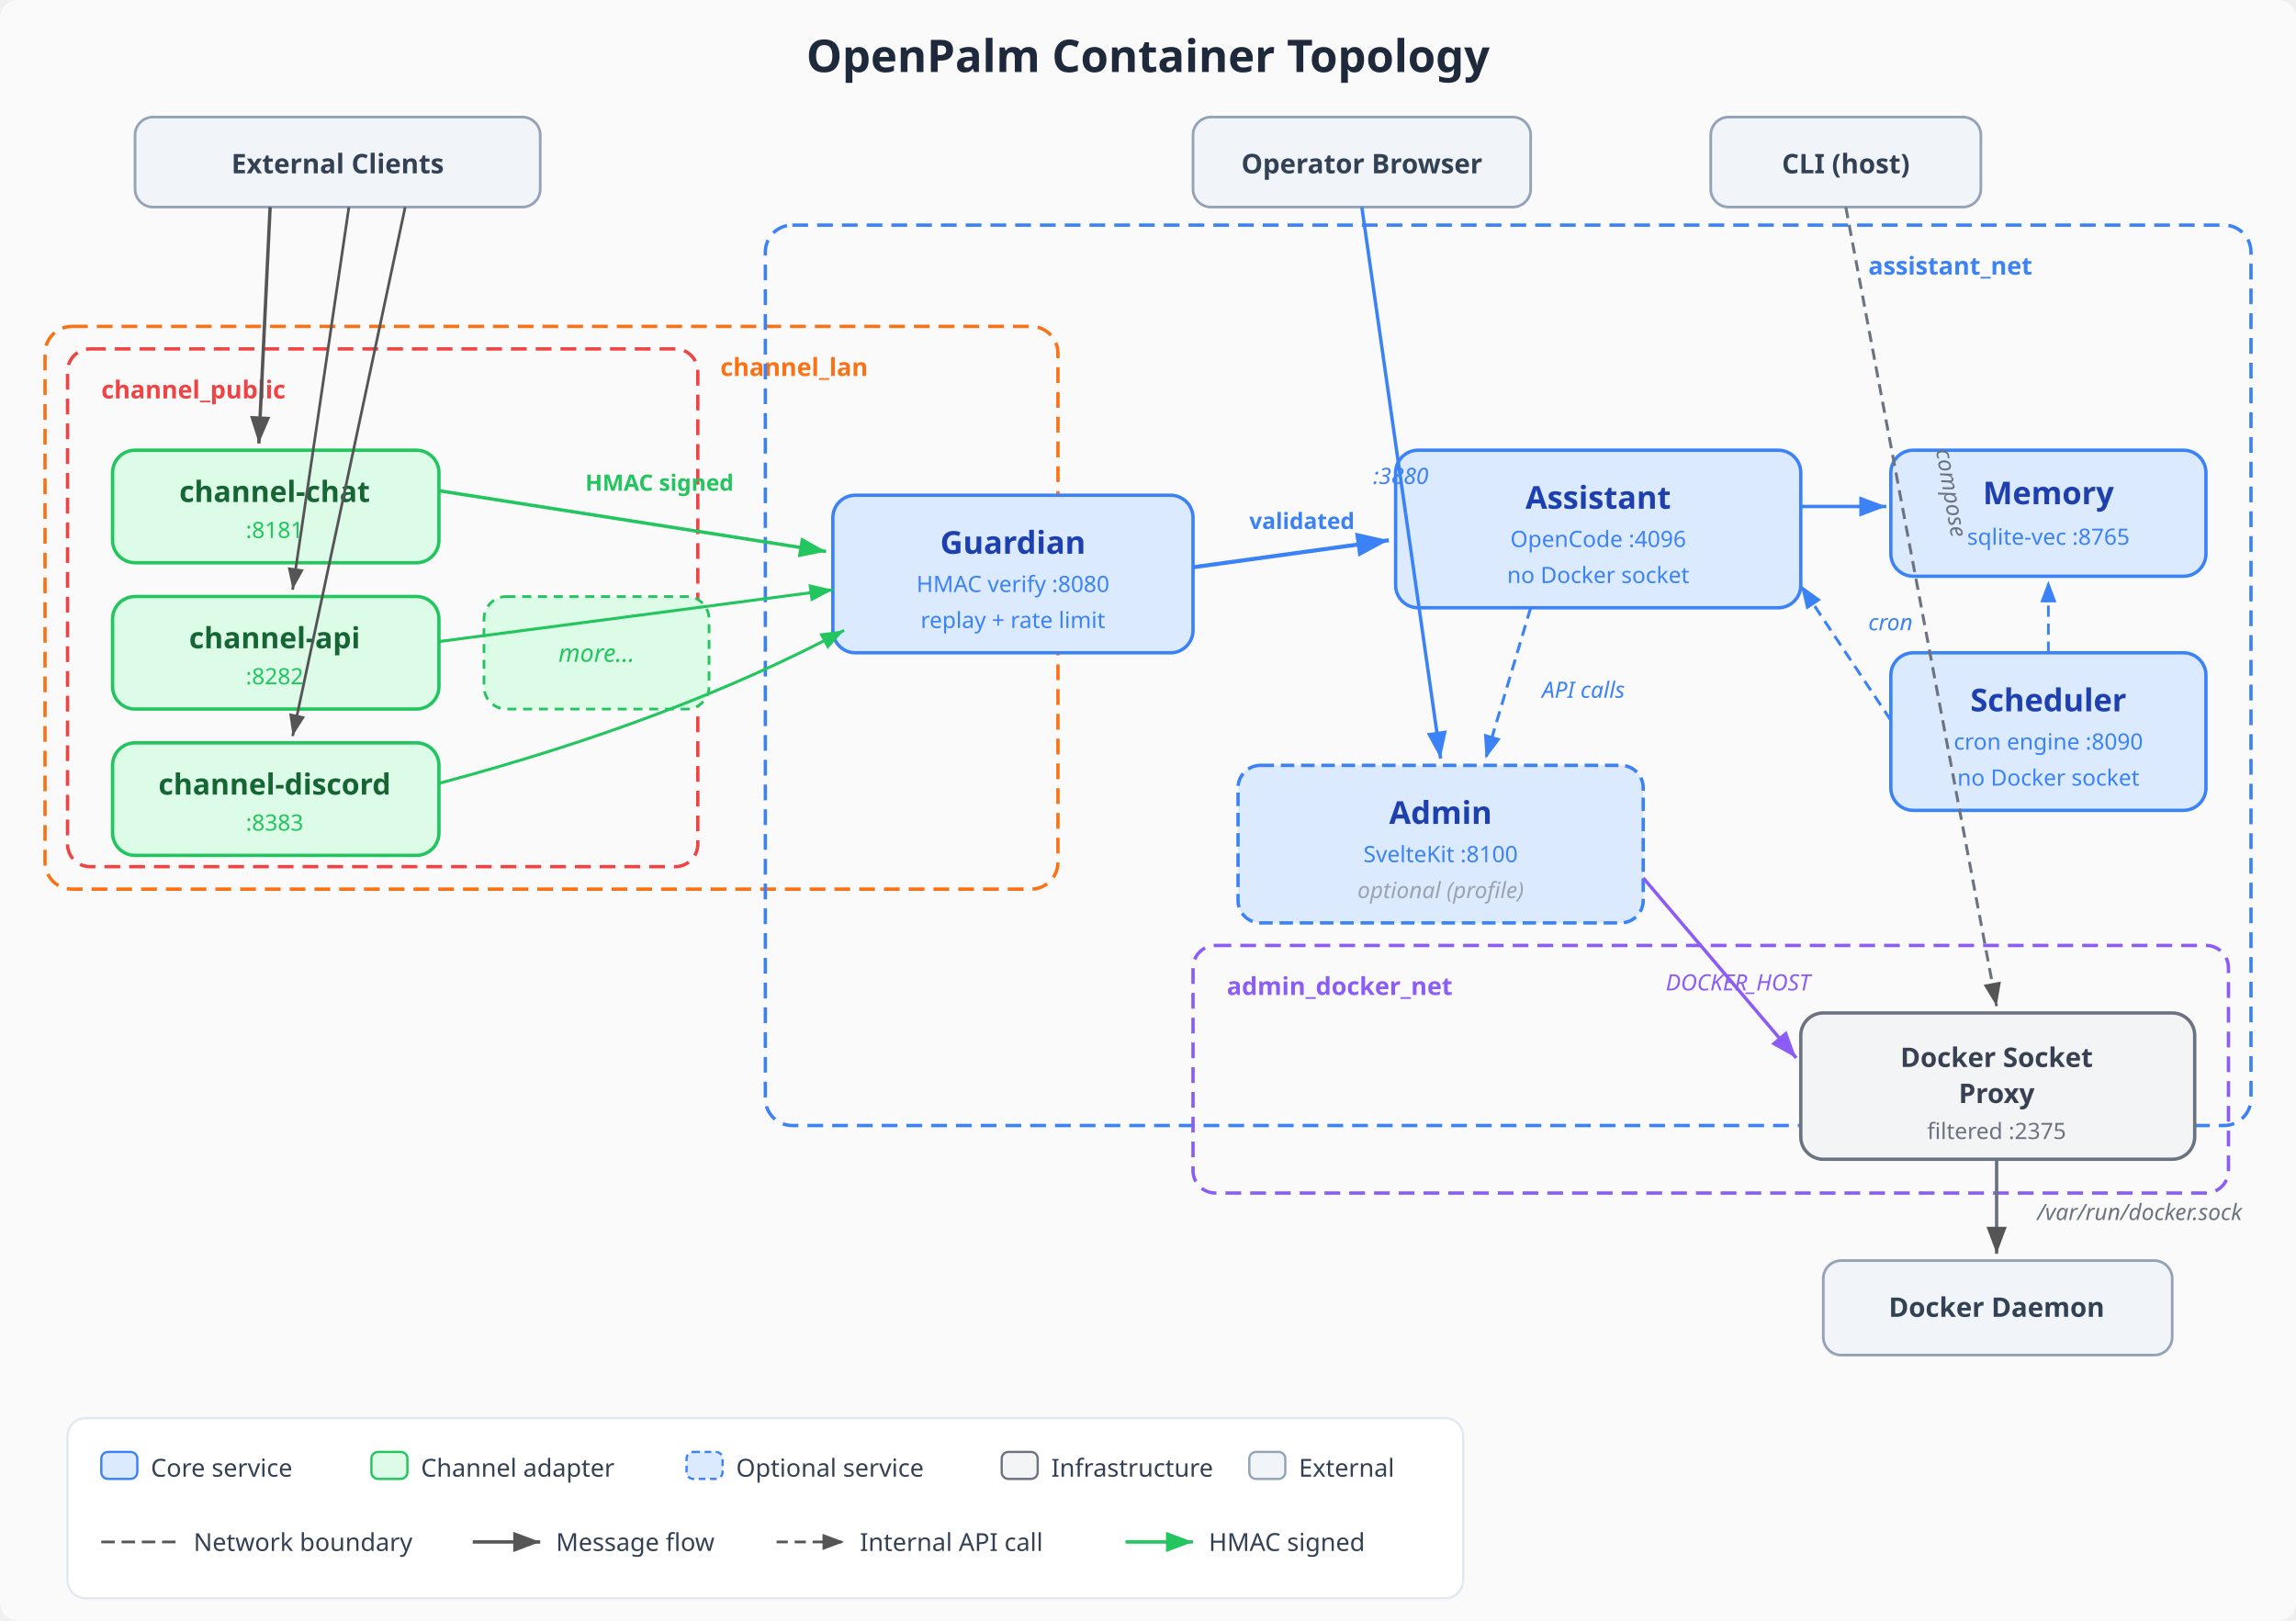
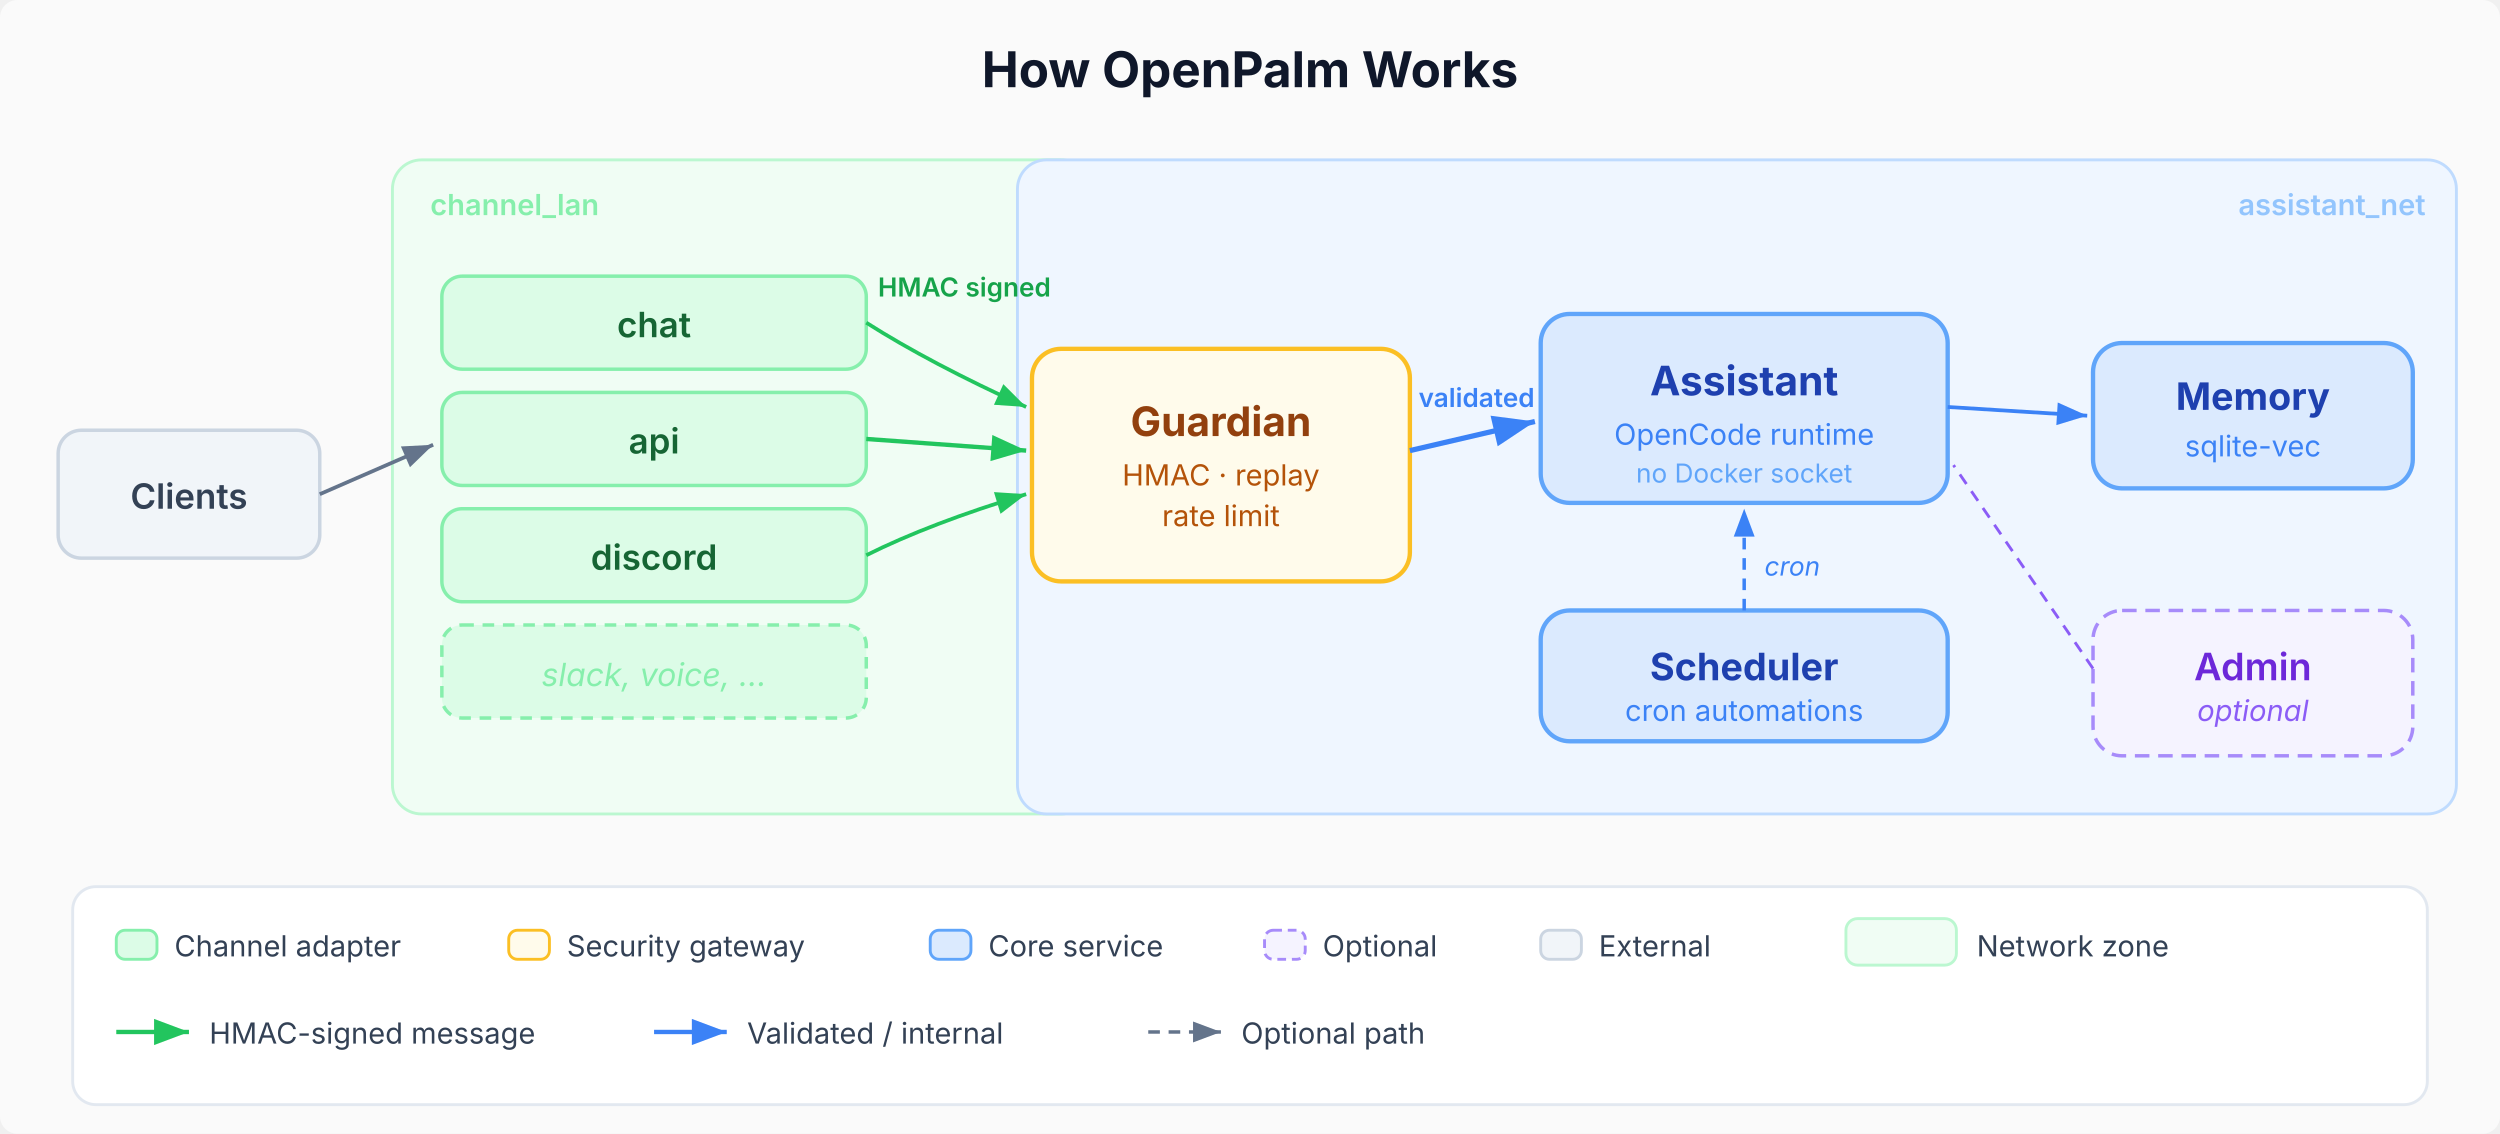
- <svg xmlns="http://www.w3.org/2000/svg" viewBox="0 0 1020 720" font-family="'Segoe UI', system-ui, -apple-system, sans-serif" font-size="13">
+ <svg xmlns="http://www.w3.org/2000/svg" viewBox="0 0 860 390" font-family="system-ui, -apple-system, 'Segoe UI', sans-serif" font-size="13">
  <defs>
-     <marker id="arrow" markerWidth="8" markerHeight="6" refX="8" refY="3" orient="auto">
-       <path d="M0,0 L8,3 L0,6 Z" fill="#555" />
+     <marker id="arr" markerWidth="8" markerHeight="6" refX="8" refY="3" orient="auto">
+       <path d="M0,0 L8,3 L0,6 Z" fill="#64748b" />
    </marker>
-     <marker id="arrow-blue" markerWidth="8" markerHeight="6" refX="8" refY="3" orient="auto">
+     <marker id="arr-grn" markerWidth="8" markerHeight="6" refX="8" refY="3" orient="auto">
+       <path d="M0,0 L8,3 L0,6 Z" fill="#22c55e" />
+     </marker>
+     <marker id="arr-blu" markerWidth="8" markerHeight="6" refX="8" refY="3" orient="auto">
      <path d="M0,0 L8,3 L0,6 Z" fill="#3b82f6" />
    </marker>
-     <marker id="arrow-green" markerWidth="8" markerHeight="6" refX="8" refY="3" orient="auto">
-       <path d="M0,0 L8,3 L0,6 Z" fill="#22c55e" />
-     </marker>
-     <marker id="arrow-orange" markerWidth="8" markerHeight="6" refX="8" refY="3" orient="auto">
-       <path d="M0,0 L8,3 L0,6 Z" fill="#f97316" />
-     </marker>
-     <marker id="arrow-purple" markerWidth="8" markerHeight="6" refX="8" refY="3" orient="auto">
-       <path d="M0,0 L8,3 L0,6 Z" fill="#8b5cf6" />
-     </marker>
  </defs>
-   <rect width="1020" height="720" rx="8" fill="#fafafa" />
-   <text x="510" y="32" text-anchor="middle" font-size="20" font-weight="700" fill="#1e293b">OpenPalm Container Topology</text>
-   <rect x="30" y="155" width="280" height="230" rx="10" fill="none" stroke="#ef4444" stroke-width="1.5" stroke-dasharray="7,4" />
-   <text x="45" y="177" font-size="11" fill="#ef4444" font-weight="600">channel_public</text>
-   <rect x="20" y="145" width="450" height="250" rx="12" fill="none" stroke="#f97316" stroke-width="1.5" stroke-dasharray="7,4" />
-   <text x="320" y="167" font-size="11" fill="#f97316" font-weight="600">channel_lan</text>
-   <rect x="340" y="100" width="660" height="400" rx="12" fill="none" stroke="#3b82f6" stroke-width="1.5" stroke-dasharray="7,4" />
-   <text x="830" y="122" font-size="11" fill="#3b82f6" font-weight="600">assistant_net</text>
-   <rect x="530" y="420" width="460" height="110" rx="10" fill="none" stroke="#8b5cf6" stroke-width="1.5" stroke-dasharray="7,4" />
-   <text x="545" y="442" font-size="11" fill="#8b5cf6" font-weight="600">admin_docker_net</text>
-   <rect x="530" y="52" width="150" height="40" rx="8" fill="#f1f5f9" stroke="#94a3b8" stroke-width="1.2" />
-   <text x="605" y="77" text-anchor="middle" font-size="12" fill="#334155" font-weight="600">Operator Browser</text>
-   <rect x="60" y="52" width="180" height="40" rx="8" fill="#f1f5f9" stroke="#94a3b8" stroke-width="1.2" />
-   <text x="150" y="77" text-anchor="middle" font-size="12" fill="#334155" font-weight="600">External Clients</text>
-   <rect x="760" y="52" width="120" height="40" rx="8" fill="#f1f5f9" stroke="#94a3b8" stroke-width="1.2" />
-   <text x="820" y="77" text-anchor="middle" font-size="12" fill="#334155" font-weight="600">CLI (host)</text>
-   <rect x="50" y="200" width="145" height="50" rx="10" fill="#dcfce7" stroke="#22c55e" stroke-width="1.5" />
-   <text x="122" y="223" text-anchor="middle" font-size="13" font-weight="600" fill="#166534">channel-chat</text>
-   <text x="122" y="239" text-anchor="middle" font-size="10" fill="#22c55e">:8181</text>
-   <rect x="50" y="265" width="145" height="50" rx="10" fill="#dcfce7" stroke="#22c55e" stroke-width="1.5" />
-   <text x="122" y="288" text-anchor="middle" font-size="13" font-weight="600" fill="#166534">channel-api</text>
-   <text x="122" y="304" text-anchor="middle" font-size="10" fill="#22c55e">:8282</text>
-   <rect x="50" y="330" width="145" height="50" rx="10" fill="#dcfce7" stroke="#22c55e" stroke-width="1.5" />
-   <text x="122" y="353" text-anchor="middle" font-size="13" font-weight="600" fill="#166534">channel-discord</text>
-   <text x="122" y="369" text-anchor="middle" font-size="10" fill="#22c55e">:8383</text>
-   <rect x="215" y="265" width="100" height="50" rx="10" fill="#dcfce7" stroke="#22c55e" stroke-width="1.2" stroke-dasharray="4,3" />
-   <text x="265" y="294" text-anchor="middle" font-size="11" fill="#22c55e" font-style="italic">more...</text>
-   <rect x="370" y="220" width="160" height="70" rx="10" fill="#dbeafe" stroke="#3b82f6" stroke-width="1.5" />
-   <text x="450" y="246" text-anchor="middle" font-size="14" font-weight="700" fill="#1e40af">Guardian</text>
-   <text x="450" y="263" text-anchor="middle" font-size="10" fill="#3b82f6">HMAC verify :8080</text>
-   <text x="450" y="279" text-anchor="middle" font-size="10" fill="#3b82f6">replay + rate limit</text>
-   <rect x="620" y="200" width="180" height="70" rx="10" fill="#dbeafe" stroke="#3b82f6" stroke-width="1.5" />
-   <text x="710" y="226" text-anchor="middle" font-size="14" font-weight="700" fill="#1e40af">Assistant</text>
-   <text x="710" y="243" text-anchor="middle" font-size="10" fill="#3b82f6">OpenCode :4096</text>
-   <text x="710" y="259" text-anchor="middle" font-size="10" fill="#3b82f6">no Docker socket</text>
-   <rect x="840" y="200" width="140" height="56" rx="10" fill="#dbeafe" stroke="#3b82f6" stroke-width="1.5" />
-   <text x="910" y="224" text-anchor="middle" font-size="14" font-weight="700" fill="#1e40af">Memory</text>
-   <text x="910" y="242" text-anchor="middle" font-size="10" fill="#3b82f6">sqlite-vec :8765</text>
-   <rect x="840" y="290" width="140" height="70" rx="10" fill="#dbeafe" stroke="#3b82f6" stroke-width="1.5" />
-   <text x="910" y="316" text-anchor="middle" font-size="14" font-weight="700" fill="#1e40af">Scheduler</text>
-   <text x="910" y="333" text-anchor="middle" font-size="10" fill="#3b82f6">cron engine :8090</text>
-   <text x="910" y="349" text-anchor="middle" font-size="10" fill="#3b82f6">no Docker socket</text>
-   <rect x="550" y="340" width="180" height="70" rx="10" fill="#dbeafe" stroke="#3b82f6" stroke-width="1.5" stroke-dasharray="6,3" />
-   <text x="640" y="366" text-anchor="middle" font-size="14" font-weight="700" fill="#1e40af">Admin</text>
-   <text x="640" y="383" text-anchor="middle" font-size="10" fill="#3b82f6">SvelteKit :8100</text>
-   <text x="640" y="399" text-anchor="middle" font-size="10" fill="#9ca3af" font-style="italic">optional (profile)</text>
-   <rect x="800" y="450" width="175" height="65" rx="10" fill="#f3f4f6" stroke="#6b7280" stroke-width="1.5" />
-   <text x="887" y="474" text-anchor="middle" font-size="12" font-weight="700" fill="#374151">Docker Socket</text>
-   <text x="887" y="490" text-anchor="middle" font-size="12" font-weight="700" fill="#374151">Proxy</text>
-   <text x="887" y="506" text-anchor="middle" font-size="10" fill="#6b7280">filtered :2375</text>
-   <rect x="810" y="560" width="155" height="42" rx="8" fill="#f1f5f9" stroke="#94a3b8" stroke-width="1.2" />
-   <text x="887" y="585" text-anchor="middle" font-size="12" fill="#334155" font-weight="600">Docker Daemon</text>
-   <line x1="120" y1="92" x2="115" y2="197" stroke="#555" stroke-width="1.5" marker-end="url(#arrow)" />
-   <line x1="155" y1="92" x2="130" y2="262" stroke="#555" stroke-width="1.2" marker-end="url(#arrow)" />
-   <line x1="180" y1="92" x2="130" y2="327" stroke="#555" stroke-width="1.2" marker-end="url(#arrow)" />
-   <path d="M 605 92 L 640 337" fill="none" stroke="#3b82f6" stroke-width="1.5" marker-end="url(#arrow-blue)" />
-   <text x="610" y="215" font-size="10" fill="#3b82f6" font-style="italic">:3880</text>
-   <path d="M 820 92 L 887 447" fill="none" stroke="#6b7280" stroke-width="1.3" stroke-dasharray="5,3" marker-end="url(#arrow)" />
-   <text x="860" y="200" font-size="10" fill="#6b7280" font-style="italic" transform="rotate(80, 860, 200)">compose</text>
-   <path d="M 195 218 L 367 245" fill="none" stroke="#22c55e" stroke-width="1.5" marker-end="url(#arrow-green)" />
-   <text x="260" y="218" font-size="10" fill="#22c55e" font-weight="600">HMAC signed</text>
-   <path d="M 195 285 L 370 262" fill="none" stroke="#22c55e" stroke-width="1.3" marker-end="url(#arrow-green)" />
-   <path d="M 195 348 Q 300 320, 375 280" fill="none" stroke="#22c55e" stroke-width="1.3" marker-end="url(#arrow-green)" />
-   <line x1="530" y1="252" x2="617" y2="240" stroke="#3b82f6" stroke-width="1.8" marker-end="url(#arrow-blue)" />
-   <text x="555" y="235" font-size="10" fill="#3b82f6" font-weight="600">validated</text>
-   <line x1="800" y1="225" x2="838" y2="225" stroke="#3b82f6" stroke-width="1.5" marker-end="url(#arrow-blue)" />
-   <path d="M 840 320 L 800 260" fill="none" stroke="#3b82f6" stroke-width="1.3" stroke-dasharray="5,3" marker-end="url(#arrow-blue)" />
-   <text x="830" y="280" font-size="10" fill="#3b82f6" font-style="italic">cron</text>
-   <line x1="910" y1="290" x2="910" y2="258" stroke="#3b82f6" stroke-width="1.2" stroke-dasharray="5,3" marker-end="url(#arrow-blue)" />
-   <path d="M 680 270 L 660 337" fill="none" stroke="#3b82f6" stroke-width="1.3" stroke-dasharray="5,3" marker-end="url(#arrow-blue)" />
-   <text x="685" y="310" font-size="10" fill="#3b82f6" font-style="italic">API calls</text>
-   <path d="M 730 390 L 798 470" fill="none" stroke="#8b5cf6" stroke-width="1.5" marker-end="url(#arrow-purple)" />
-   <text x="740" y="440" font-size="10" fill="#8b5cf6" font-style="italic">DOCKER_HOST</text>
-   <line x1="887" y1="515" x2="887" y2="557" stroke="#6b7280" stroke-width="1.5" marker-end="url(#arrow)" />
-   <text x="905" y="542" font-size="10" fill="#6b7280" font-style="italic">/var/run/docker.sock</text>
-   <rect x="30" y="630" width="620" height="80" rx="8" fill="#fff" stroke="#e2e8f0" stroke-width="1" />
-   <rect x="45" y="645" width="16" height="12" rx="3" fill="#dbeafe" stroke="#3b82f6" stroke-width="1" />
-   <text x="67" y="656" font-size="11" fill="#334155">Core service</text>
-   <rect x="165" y="645" width="16" height="12" rx="3" fill="#dcfce7" stroke="#22c55e" stroke-width="1" />
-   <text x="187" y="656" font-size="11" fill="#334155">Channel adapter</text>
-   <rect x="305" y="645" width="16" height="12" rx="3" fill="#dbeafe" stroke="#3b82f6" stroke-width="1" stroke-dasharray="3,2" />
-   <text x="327" y="656" font-size="11" fill="#334155">Optional service</text>
-   <rect x="445" y="645" width="16" height="12" rx="3" fill="#f3f4f6" stroke="#6b7280" stroke-width="1" />
-   <text x="467" y="656" font-size="11" fill="#334155">Infrastructure</text>
-   <rect x="555" y="645" width="16" height="12" rx="3" fill="#f1f5f9" stroke="#94a3b8" stroke-width="1" />
-   <text x="577" y="656" font-size="11" fill="#334155">External</text>
-   <line x1="45" y1="685" x2="80" y2="685" stroke="#555" stroke-width="1.2" stroke-dasharray="6,3" />
-   <text x="86" y="689" font-size="11" fill="#334155">Network boundary</text>
-   <line x1="210" y1="685" x2="240" y2="685" stroke="#555" stroke-width="1.5" marker-end="url(#arrow)" />
-   <text x="247" y="689" font-size="11" fill="#334155">Message flow</text>
-   <line x1="345" y1="685" x2="375" y2="685" stroke="#555" stroke-width="1.2" stroke-dasharray="5,3" marker-end="url(#arrow)" />
-   <text x="382" y="689" font-size="11" fill="#334155">Internal API call</text>
-   <line x1="500" y1="685" x2="530" y2="685" stroke="#22c55e" stroke-width="1.5" marker-end="url(#arrow-green)" />
-   <text x="537" y="689" font-size="11" fill="#334155">HMAC signed</text>
+   <rect width="860" height="390" rx="6" fill="#fafafa" />
+   <text x="430" y="30" text-anchor="middle" font-size="17" font-weight="700" fill="#0f172a">How OpenPalm Works</text>
+   <rect x="135" y="55" width="240" height="225" rx="10" fill="#f0fdf4" stroke="#bbf7d0" stroke-width="1" />
+   <text x="148" y="74" font-size="10" fill="#86efac" font-weight="600">channel_lan</text>
+   <rect x="350" y="55" width="495" height="225" rx="10" fill="#eff6ff" stroke="#bfdbfe" stroke-width="1" />
+   <text x="770" y="74" font-size="10" fill="#93c5fd" font-weight="600">assistant_net</text>
+   <rect x="20" y="148" width="90" height="44" rx="8" fill="#f1f5f9" stroke="#cbd5e1" stroke-width="1.2" />
+   <text x="65" y="175" text-anchor="middle" font-size="12" font-weight="600" fill="#334155">Clients</text>
+   <rect x="152" y="95" width="146" height="32" rx="7" fill="#dcfce7" stroke="#86efac" stroke-width="1.2" />
+   <text x="225" y="116" text-anchor="middle" font-size="12" font-weight="600" fill="#166534">chat</text>
+   <rect x="152" y="135" width="146" height="32" rx="7" fill="#dcfce7" stroke="#86efac" stroke-width="1.2" />
+   <text x="225" y="156" text-anchor="middle" font-size="12" font-weight="600" fill="#166534">api</text>
+   <rect x="152" y="175" width="146" height="32" rx="7" fill="#dcfce7" stroke="#86efac" stroke-width="1.2" />
+   <text x="225" y="196" text-anchor="middle" font-size="12" font-weight="600" fill="#166534">discord</text>
+   <rect x="152" y="215" width="146" height="32" rx="7" fill="#dcfce7" stroke="#86efac" stroke-width="1.2" stroke-dasharray="4,3" />
+   <text x="225" y="236" text-anchor="middle" font-size="11" fill="#86efac" font-style="italic">slack, voice, ...</text>
+   <rect x="355" y="120" width="130" height="80" rx="10" fill="#fffbeb" stroke="#fbbf24" stroke-width="1.5" />
+   <text x="420" y="150" text-anchor="middle" font-size="14" font-weight="700" fill="#92400e">Guardian</text>
+   <text x="420" y="167" text-anchor="middle" font-size="10" fill="#b45309">HMAC · replay</text>
+   <text x="420" y="181" text-anchor="middle" font-size="10" fill="#b45309">rate limit</text>
+   <rect x="530" y="108" width="140" height="65" rx="10" fill="#dbeafe" stroke="#60a5fa" stroke-width="1.5" />
+   <text x="600" y="136" text-anchor="middle" font-size="14" font-weight="700" fill="#1e40af">Assistant</text>
+   <text x="600" y="153" text-anchor="middle" font-size="10" fill="#3b82f6">OpenCode runtime</text>
+   <text x="600" y="166" text-anchor="middle" font-size="9" fill="#60a5fa">no Docker socket</text>
+   <rect x="720" y="118" width="110" height="50" rx="10" fill="#dbeafe" stroke="#60a5fa" stroke-width="1.5" />
+   <text x="775" y="141" text-anchor="middle" font-size="13" font-weight="700" fill="#1e40af">Memory</text>
+   <text x="775" y="157" text-anchor="middle" font-size="10" fill="#3b82f6">sqlite-vec</text>
+   <rect x="530" y="210" width="140" height="45" rx="10" fill="#dbeafe" stroke="#60a5fa" stroke-width="1.5" />
+   <text x="600" y="234" text-anchor="middle" font-size="13" font-weight="700" fill="#1e40af">Scheduler</text>
+   <text x="600" y="248" text-anchor="middle" font-size="10" fill="#3b82f6">cron automations</text>
+   <rect x="720" y="210" width="110" height="50" rx="10" fill="#f5f3ff" stroke="#a78bfa" stroke-width="1.2" stroke-dasharray="5,3" />
+   <text x="775" y="234" text-anchor="middle" font-size="13" font-weight="600" fill="#6d28d9">Admin</text>
+   <text x="775" y="248" text-anchor="middle" font-size="10" fill="#8b5cf6" font-style="italic">optional</text>
+   <line x1="110" y1="170" x2="149" y2="153" stroke="#64748b" stroke-width="1.3" marker-end="url(#arr)" />
+   <path d="M 298 111 Q 320 125, 353 140" fill="none" stroke="#22c55e" stroke-width="1.3" marker-end="url(#arr-grn)" />
+   <line x1="298" y1="151" x2="353" y2="155" stroke="#22c55e" stroke-width="1.5" marker-end="url(#arr-grn)" />
+   <path d="M 298 191 Q 320 180, 353 170" fill="none" stroke="#22c55e" stroke-width="1.3" marker-end="url(#arr-grn)" />
+   <text x="302" y="102" font-size="9" fill="#16a34a" font-weight="600">HMAC signed</text>
+   <line x1="485" y1="155" x2="528" y2="145" stroke="#3b82f6" stroke-width="1.8" marker-end="url(#arr-blu)" />
+   <text x="488" y="140" font-size="9" fill="#3b82f6" font-weight="600">validated</text>
+   <line x1="670" y1="140" x2="718" y2="143" stroke="#3b82f6" stroke-width="1.3" marker-end="url(#arr-blu)" />
+   <line x1="600" y1="210" x2="600" y2="175" stroke="#3b82f6" stroke-width="1.2" stroke-dasharray="4,3" marker-end="url(#arr-blu)" />
+   <text x="607" y="198" font-size="9" fill="#3b82f6" font-style="italic">cron</text>
+   <path d="M 720 230 L 672 160" fill="none" stroke="#8b5cf6" stroke-width="1" stroke-dasharray="4,3" />
+   <rect x="25" y="305" width="810" height="75" rx="8" fill="#fff" stroke="#e2e8f0" stroke-width="1" />
+   <rect x="40" y="320" width="14" height="10" rx="3" fill="#dcfce7" stroke="#86efac" stroke-width="1" />
+   <text x="60" y="329" font-size="10" fill="#334155">Channel adapter</text>
+   <rect x="175" y="320" width="14" height="10" rx="3" fill="#fffbeb" stroke="#fbbf24" stroke-width="1" />
+   <text x="195" y="329" font-size="10" fill="#334155">Security gateway</text>
+   <rect x="320" y="320" width="14" height="10" rx="3" fill="#dbeafe" stroke="#60a5fa" stroke-width="1" />
+   <text x="340" y="329" font-size="10" fill="#334155">Core service</text>
+   <rect x="435" y="320" width="14" height="10" rx="3" fill="#f5f3ff" stroke="#a78bfa" stroke-width="1" stroke-dasharray="3,2" />
+   <text x="455" y="329" font-size="10" fill="#334155">Optional</text>
+   <rect x="530" y="320" width="14" height="10" rx="3" fill="#f1f5f9" stroke="#cbd5e1" stroke-width="1" />
+   <text x="550" y="329" font-size="10" fill="#334155">External</text>
+   <rect x="635" y="316" width="38" height="16" rx="4" fill="#f0fdf4" stroke="#bbf7d0" stroke-width="1" />
+   <text x="680" y="329" font-size="10" fill="#334155">Network zone</text>
+   <line x1="40" y1="355" x2="65" y2="355" stroke="#22c55e" stroke-width="1.5" marker-end="url(#arr-grn)" />
+   <text x="72" y="359" font-size="10" fill="#334155">HMAC-signed message</text>
+   <line x1="225" y1="355" x2="250" y2="355" stroke="#3b82f6" stroke-width="1.5" marker-end="url(#arr-blu)" />
+   <text x="257" y="359" font-size="10" fill="#334155">Validated / internal</text>
+   <line x1="395" y1="355" x2="420" y2="355" stroke="#64748b" stroke-width="1.2" stroke-dasharray="4,3" marker-end="url(#arr)" />
+   <text x="427" y="359" font-size="10" fill="#334155">Optional path</text>
</svg>
